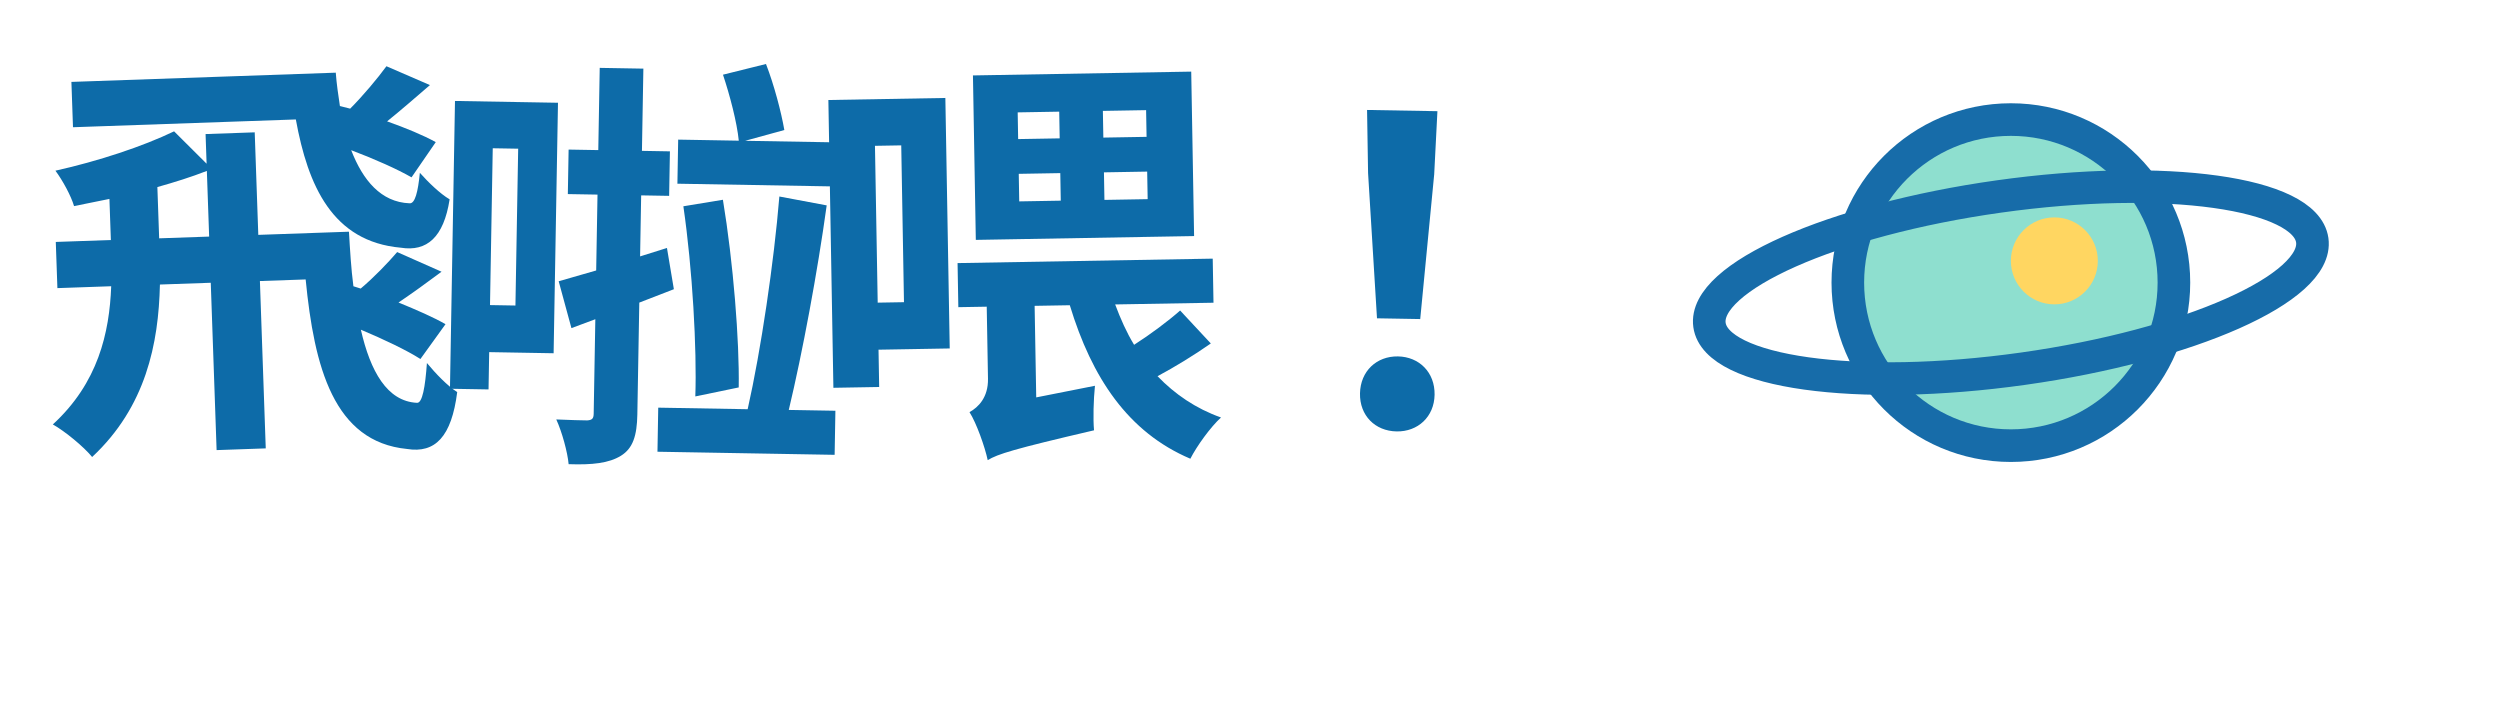
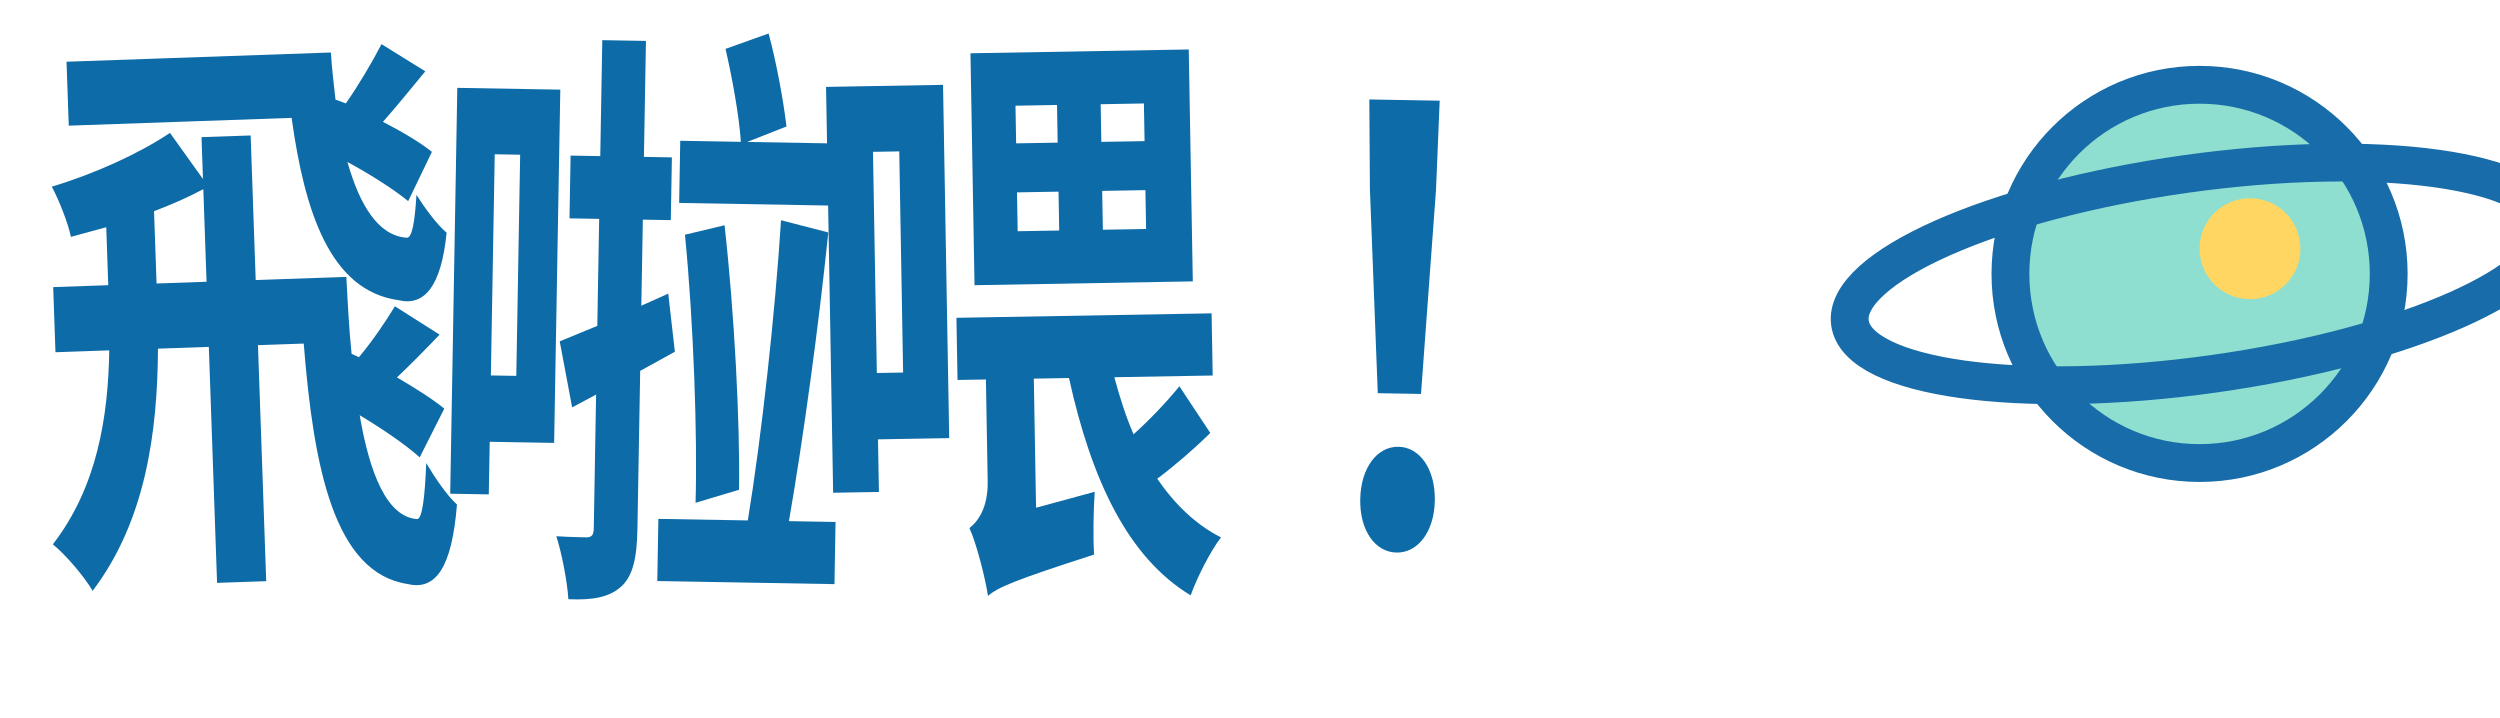
<svg xmlns="http://www.w3.org/2000/svg" viewBox="0 0 230 66" width="230" height="66">
-   <path d="M332 679C257 646 151 615 49 596C65 573 84 535 90 511L174 525V428H44V319H171C163 209 132 92 22 -2C50 -19 93 -57 112 -82C243 32 278 180 286 319H406V-76H522V319H630C643 111 683 -66 855 -89C921 -102 961 -64 978 41C956 56 929 86 909 112C903 56 895 17 882 19C812 25 775 97 756 196C810 171 862 144 894 122L956 202C929 219 889 238 847 257C879 277 915 301 951 326L848 376C826 352 791 318 759 293L742 299C738 341 737 385 736 428H522V670H406V600ZM406 428H288V549C329 559 369 570 406 583ZM838 815C816 787 780 747 749 718L725 725C722 751 719 778 718 804H94V697H620C643 540 696 406 857 386C918 374 959 407 976 496C954 510 927 538 908 561C902 516 894 488 881 490C814 495 773 548 748 620C803 597 856 571 888 551L948 632C920 649 878 668 835 685C867 709 903 738 939 767Z" fill="#0d6ba8" transform="translate(4.00 39.00) rotate(-2.00) scale(0.039 -0.039)" />
-   <path d="M603 524C627 377 641 187 639 76L741 99C741 208 723 394 696 541ZM60 763V84H151V172H303V763ZM151 653H211V283H151ZM588 681V577H956V681H746L838 708C830 750 812 814 792 863L691 836C708 788 726 724 731 681ZM552 48V-56H970V48H860C890 184 922 374 941 532L829 551C819 396 792 188 763 48ZM400 847V653H330V548H400V369L312 342L344 232L400 254V31C400 19 396 16 385 15C374 15 343 15 312 16C326 -13 340 -61 343 -89C399 -90 438 -85 466 -67C494 -49 503 -19 503 31V295L584 328L566 425L503 404V548H569V653H503V847Z" fill="#0d6ba8" transform="translate(39.00 39.00) rotate(1.00) scale(0.039 -0.039)" />
-   <path d="M412 815V427H927V815ZM891 252C863 228 820 197 781 173C764 202 750 235 738 269H970V373H368V269H435V99C435 55 411 32 390 21C406 -5 425 -62 431 -93C455 -79 492 -68 683 -27C681 -1 683 45 687 78L548 53V269H631C680 97 763 -33 909 -98C925 -68 958 -24 983 -2C924 20 875 55 835 98C876 119 922 146 962 173ZM70 763V84H178V172H346V763ZM178 653H240V283H178ZM516 581H614V516H516ZM717 581H819V516H717ZM516 726H614V663H516ZM717 726H819V663H717Z" fill="#0d6ba8" transform="translate(74.00 39.00) rotate(-1.00) scale(0.039 -0.039)" />
-   <path d="M449 257H551L578 599L583 748H417L422 599ZM500 -9C550 -9 588 27 588 79C588 132 550 168 500 168C450 168 412 132 412 79C412 27 449 -9 500 -9Z" fill="#0d6ba8" transform="translate(109.00 39.00) rotate(1.00) scale(0.039 -0.039)" />
-   <g transform="translate(164 6)">
+   <path d="M332 679C257 646 151 615 49 596C65 573 84 535 90 511L174 525V428H44V319H171C163 209 132 92 22 -2C50 -19 93 -57 112 -82C243 32 278 180 286 319H406V-76H522V319H630C643 111 683 -66 855 -89C921 -102 961 -64 978 41C956 56 929 86 909 112C903 56 895 17 882 19C812 25 775 97 756 196C810 171 862 144 894 122L956 202C929 219 889 238 847 257C879 277 915 301 951 326L848 376C826 352 791 318 759 293L742 299C738 341 737 385 736 428H522V670H406V600ZM406 428H288V549C329 559 369 570 406 583ZM838 815C816 787 780 747 749 718L725 725C722 751 719 778 718 804H94V697H620C643 540 696 406 857 386C918 374 959 407 976 496C954 510 927 538 908 561C902 516 894 488 881 490C814 495 773 548 748 620C803 597 856 571 888 551L948 632C920 649 878 668 835 685C867 709 903 738 939 767Z" fill="#0d6ba8" transform="translate(4.00 50.00) rotate(-2.00) scale(0.039 -0.055)" />
+   <path d="M603 524C627 377 641 187 639 76L741 99C741 208 723 394 696 541ZM60 763V84H151V172H303V763ZM151 653H211V283H151ZM588 681V577H956V681H746L838 708C830 750 812 814 792 863L691 836C708 788 726 724 731 681ZM552 48V-56H970V48H860C890 184 922 374 941 532L829 551C819 396 792 188 763 48ZM400 847V653H330V548H400V369L312 342L344 232L400 254V31C400 19 396 16 385 15C374 15 343 15 312 16C326 -13 340 -61 343 -89C399 -90 438 -85 466 -67C494 -49 503 -19 503 31V295L584 328L566 425L503 404V548H569V653H503V847Z" fill="#0d6ba8" transform="translate(39.00 50.00) rotate(1.00) scale(0.039 -0.055)" />
+   <path d="M412 815V427H927V815ZM891 252C863 228 820 197 781 173C764 202 750 235 738 269H970V373H368V269H435V99C435 55 411 32 390 21C406 -5 425 -62 431 -93C455 -79 492 -68 683 -27C681 -1 683 45 687 78L548 53V269H631C680 97 763 -33 909 -98C925 -68 958 -24 983 -2C924 20 875 55 835 98C876 119 922 146 962 173ZM70 763V84H178V172H346V763ZM178 653H240V283H178ZM516 581H614V516H516ZM717 581H819V516H717ZM516 726H614V663H516ZM717 726H819V663H717Z" fill="#0d6ba8" transform="translate(74.00 50.00) rotate(-1.00) scale(0.039 -0.055)" />
+   <path d="M449 257H551L578 599L583 748H417L422 599ZM500 -9C550 -9 588 27 588 79C588 132 550 168 500 168C450 168 412 132 412 79C412 27 449 -9 500 -9Z" fill="#0d6ba8" transform="translate(109.00 50.00) rotate(1.00) scale(0.039 -0.055)" />
+   <g transform="translate(178 2) scale(1.16)">
    <circle cx="21" cy="20" r="15" fill="#8edfcf" stroke="#176ca9" stroke-width="3" />
    <ellipse cx="21" cy="20" rx="28" ry="8" fill="none" stroke="#176ca9" stroke-width="3" transform="rotate(-8 21 20)" />
    <circle cx="25" cy="18" r="4" fill="#ffd661" />
  </g>
</svg>
